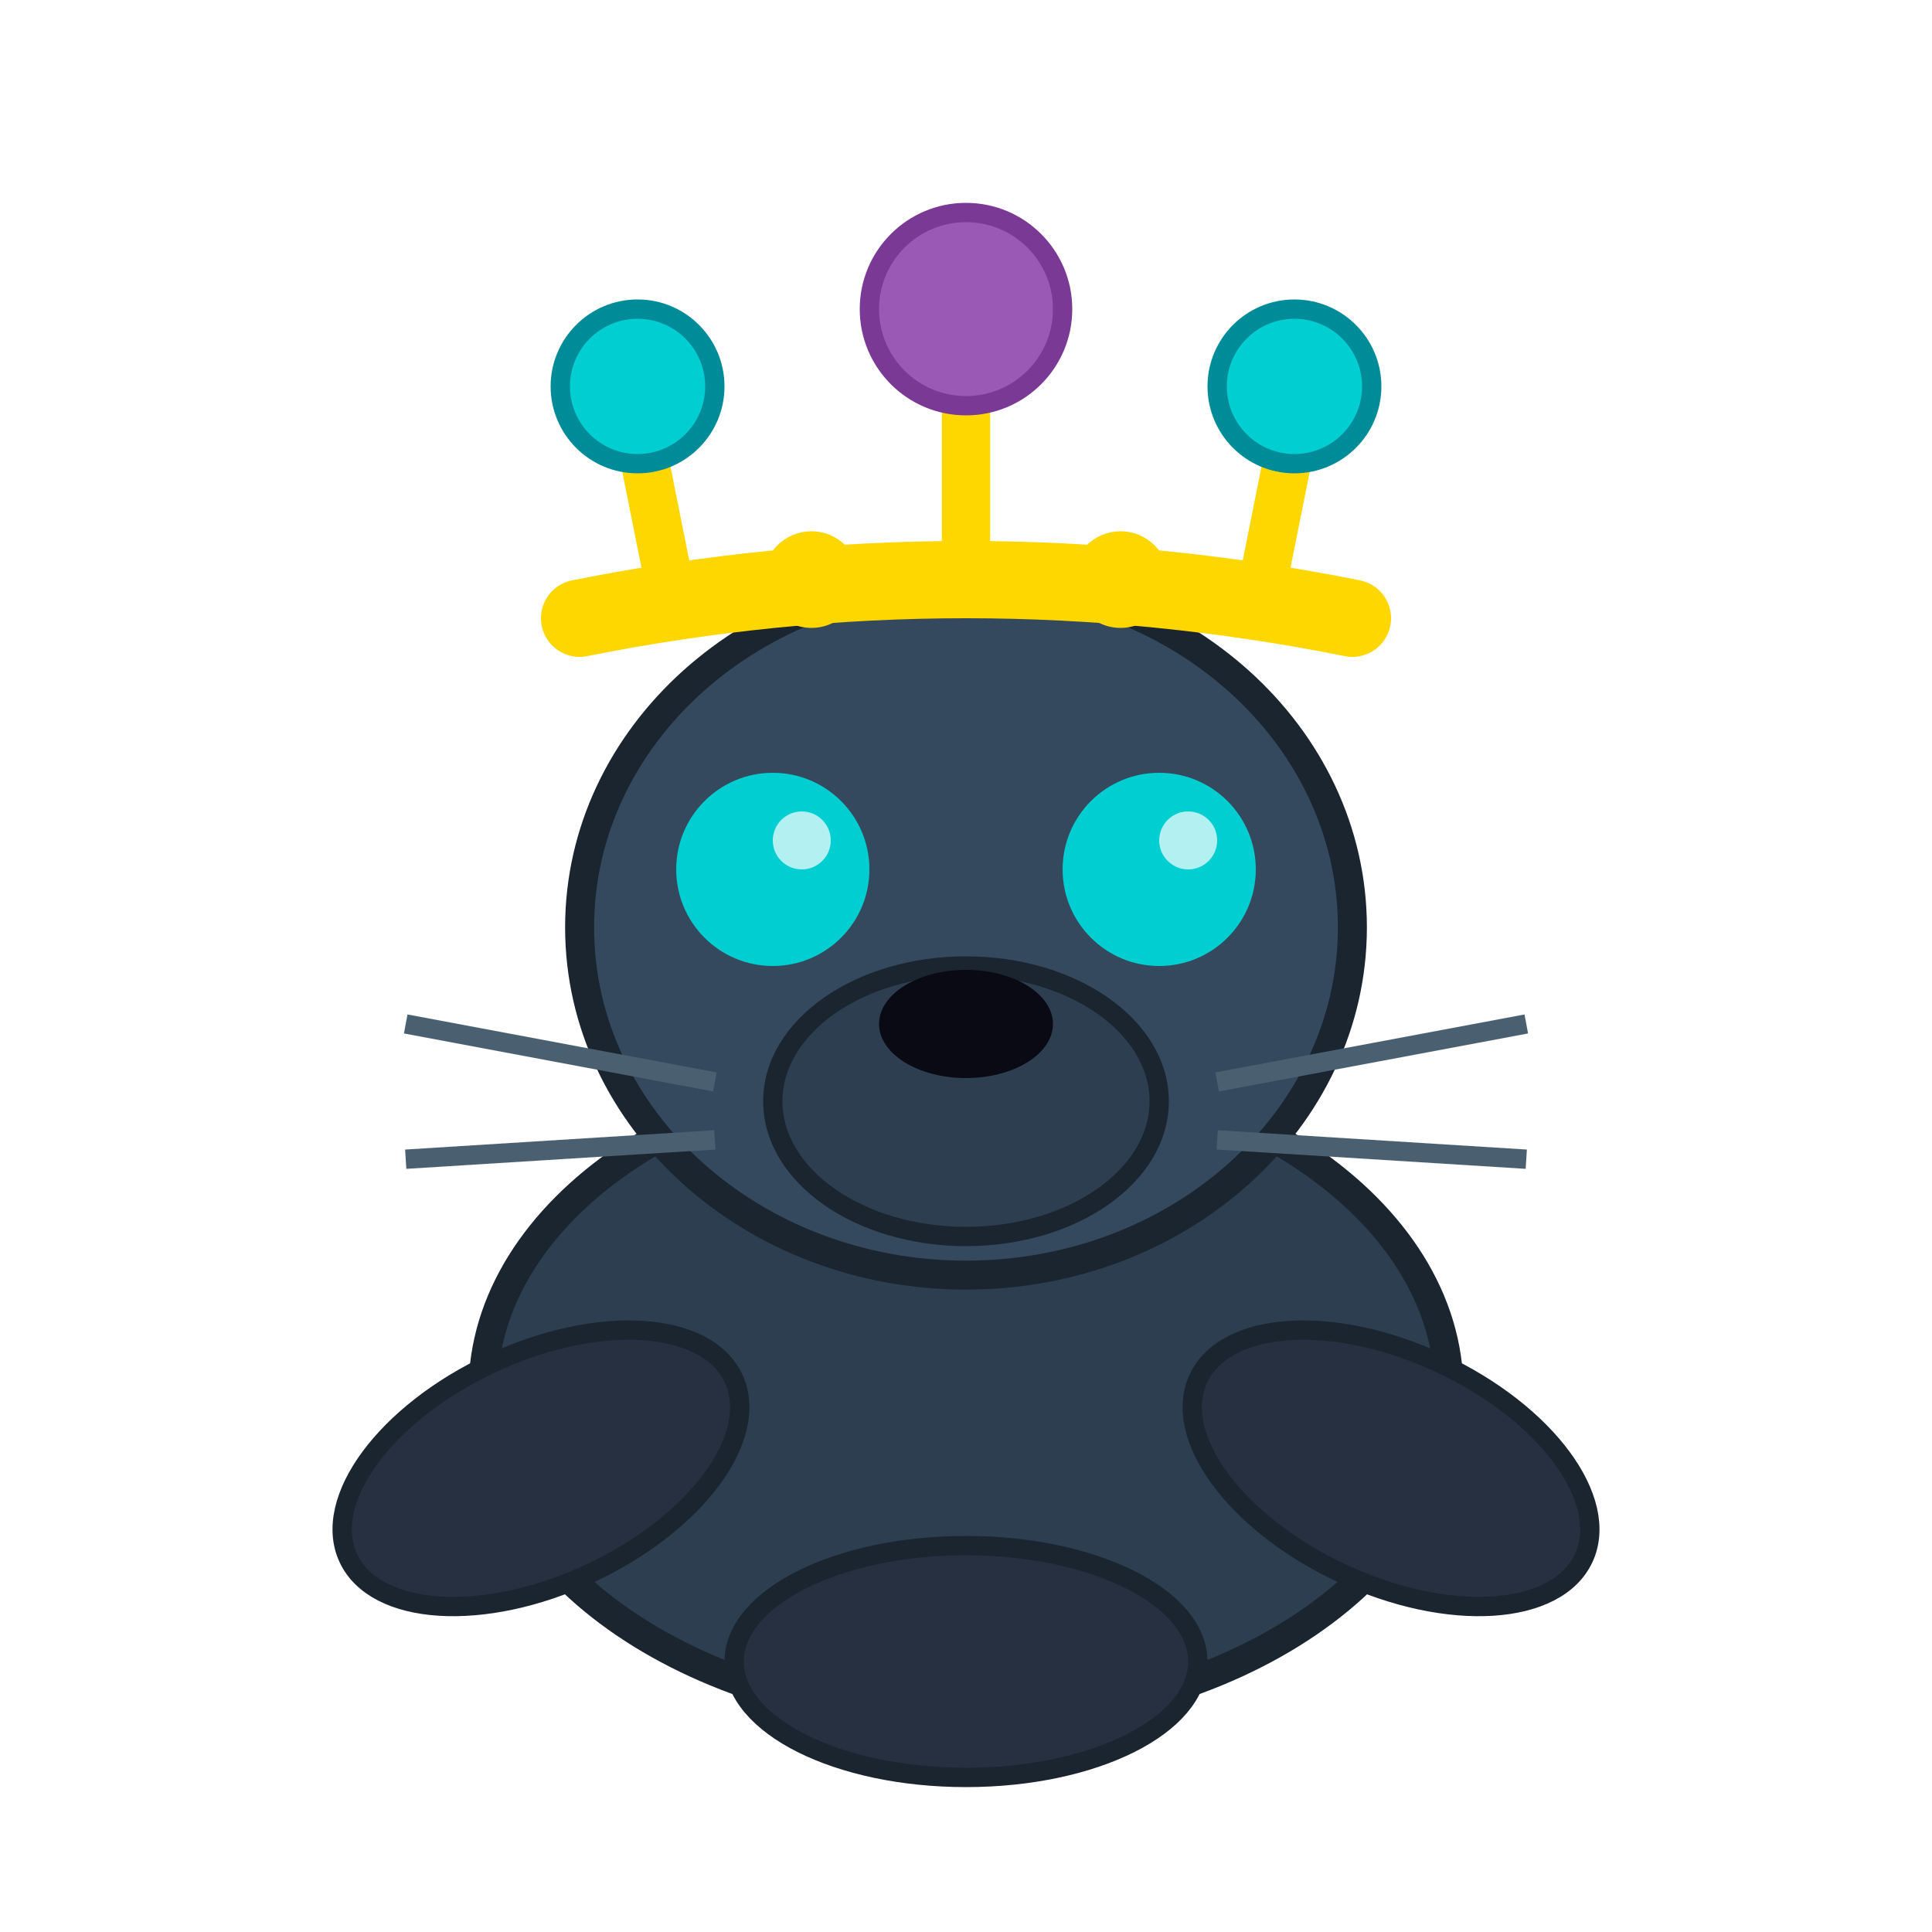
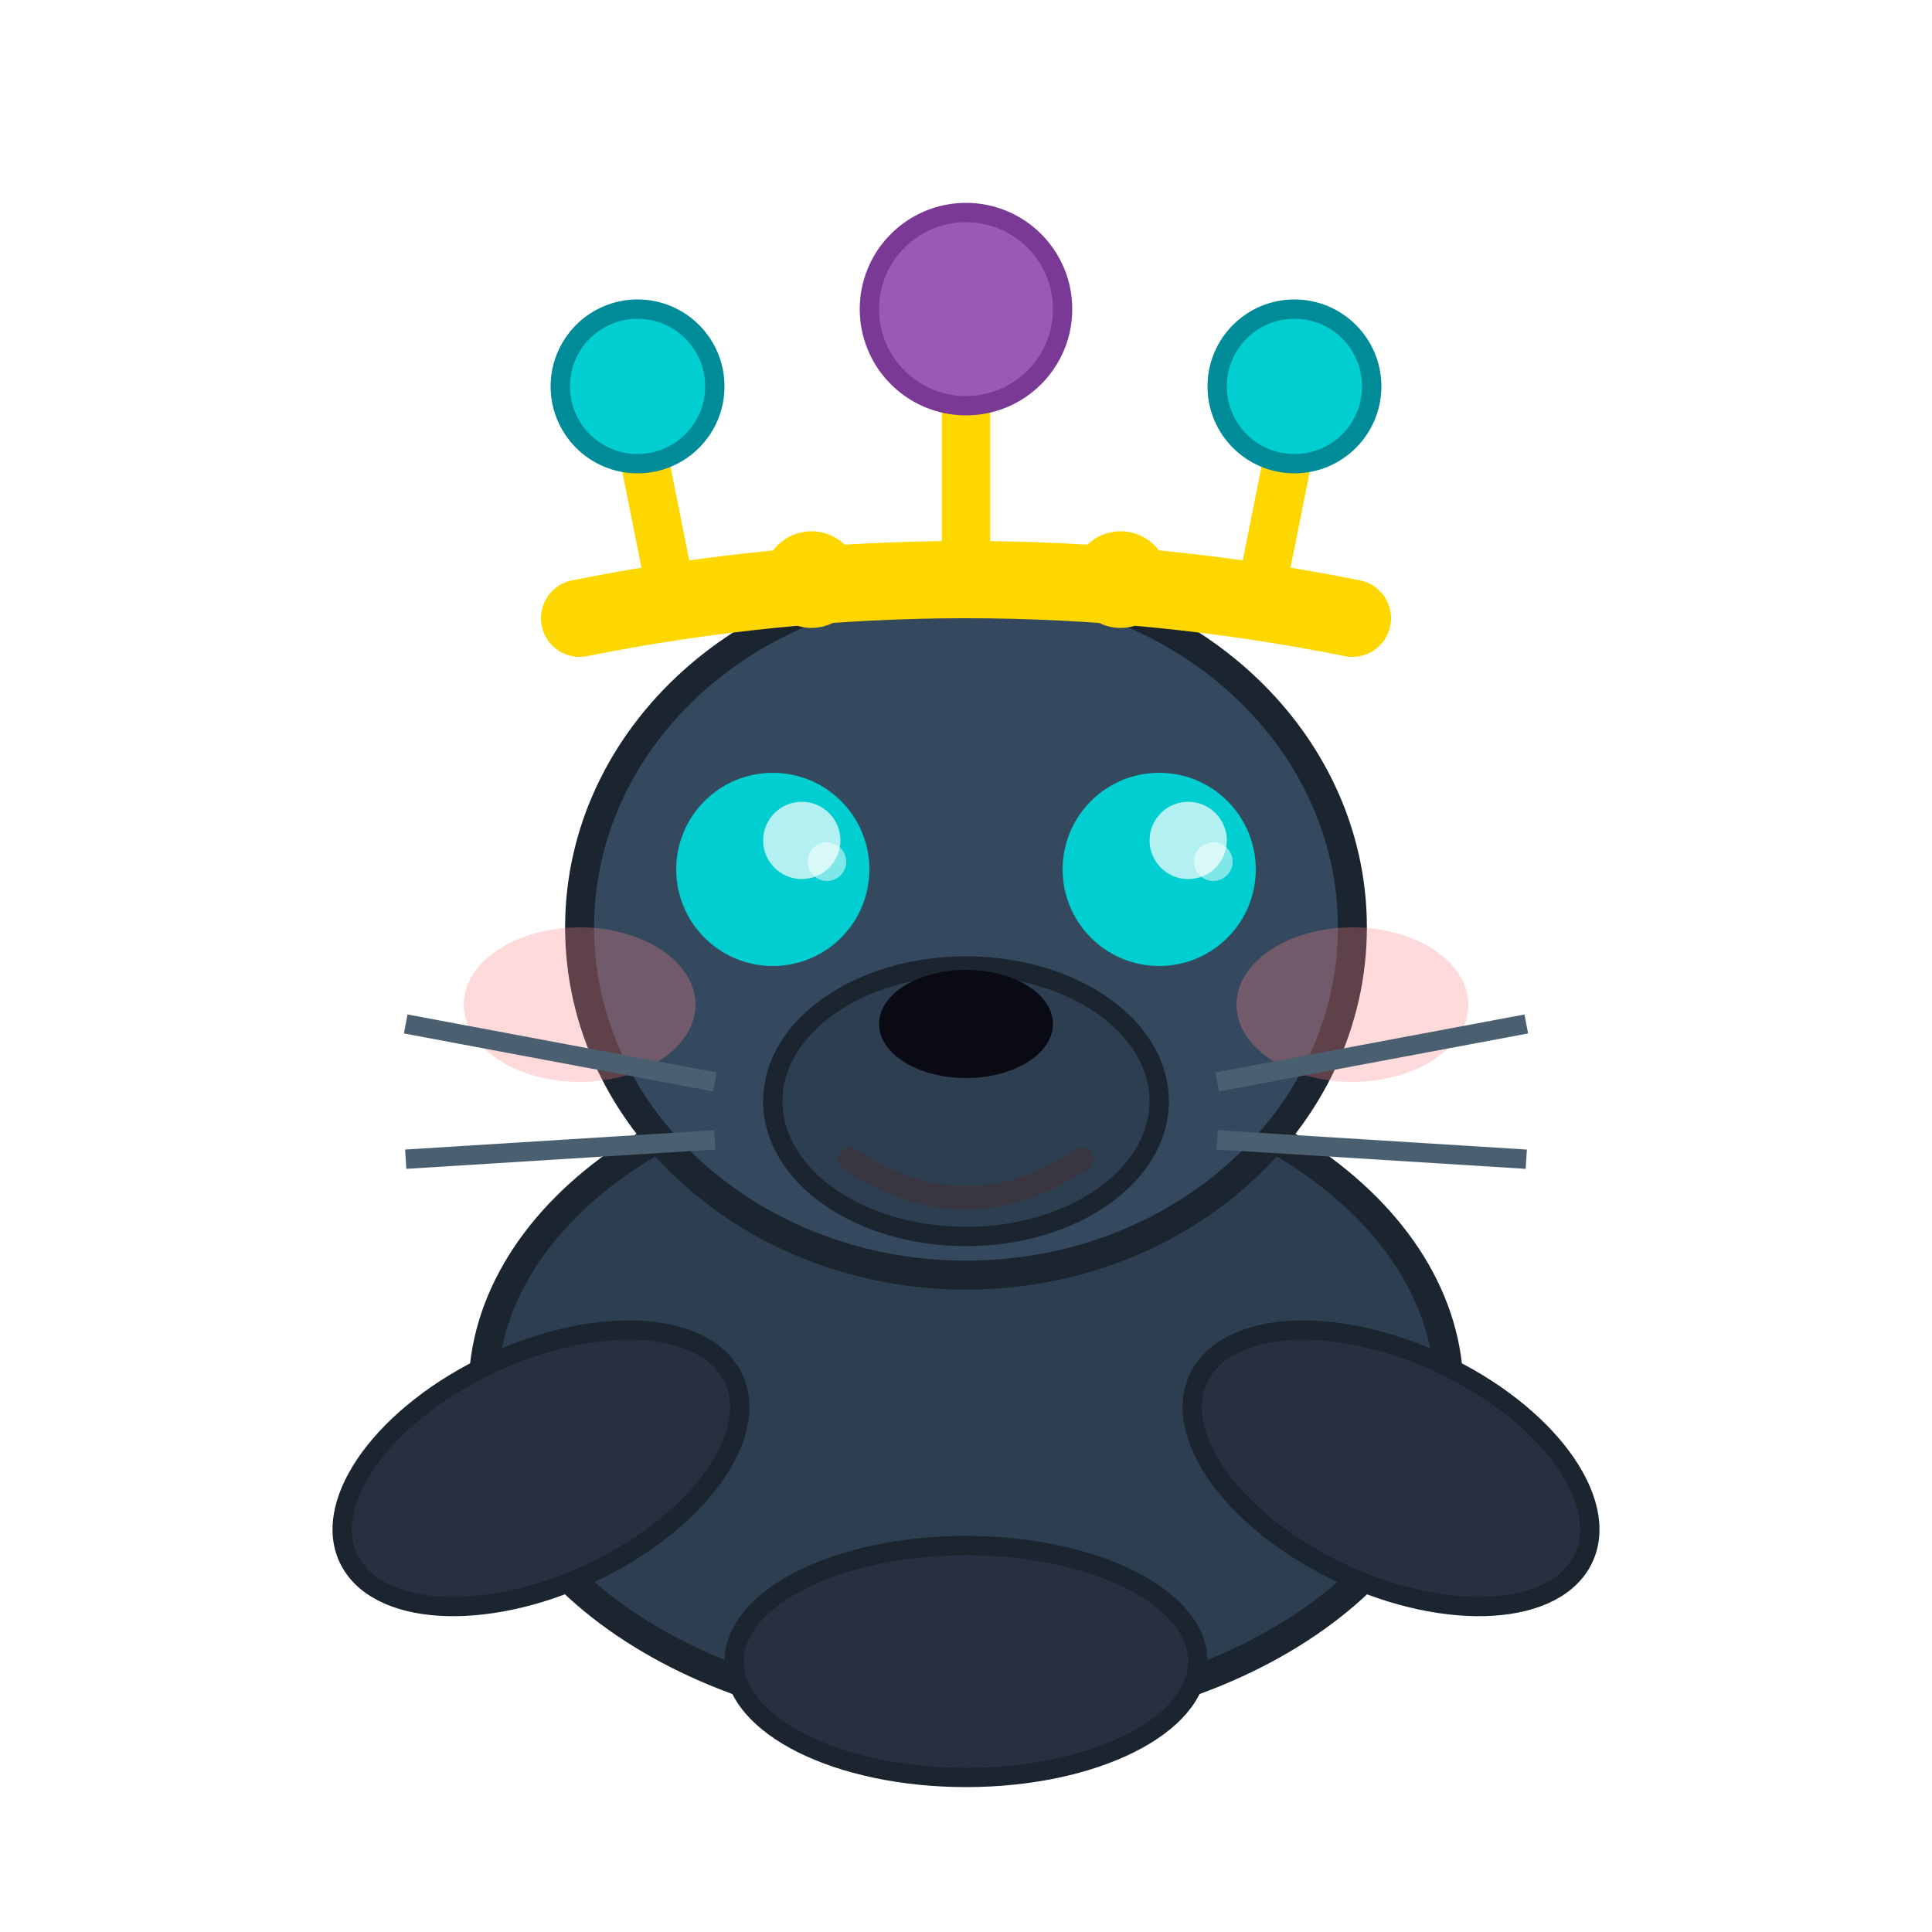
<svg xmlns="http://www.w3.org/2000/svg" viewBox="0 0 100 100">
  <ellipse cx="50" cy="72" rx="25" ry="17" fill="#2C3E50" stroke="#1a2530" stroke-width="1.5" />
  <ellipse cx="50" cy="48" rx="20" ry="18" fill="#34495E" stroke="#1a2530" stroke-width="1.5" />
  <ellipse cx="50" cy="57" rx="10" ry="7" fill="#2C3E50" stroke="#1a2530" stroke-width="1" />
  <ellipse cx="50" cy="53" rx="4.5" ry="2.8" fill="#0a0a14" />
  <circle cx="40" cy="45" r="5" fill="#00CED1" />
  <circle cx="60" cy="45" r="5" fill="#00CED1" />
-   <circle cx="41.5" cy="43.5" r="1.5" fill="rgba(255,255,255,0.7)" />
-   <circle cx="61.5" cy="43.5" r="1.5" fill="rgba(255,255,255,0.7)" />
+   <circle cx="41.5" cy="43.5" r="2.0" fill="rgba(255,255,255,0.7)" />
+   <circle cx="61.5" cy="43.5" r="2.0" fill="rgba(255,255,255,0.7)" />
+   <circle cx="42.8" cy="44.6" r="1.0" fill="rgba(255,255,255,0.5)" />
+   <circle cx="62.8" cy="44.6" r="1.0" fill="rgba(255,255,255,0.5)" />
  <ellipse cx="28" cy="76" rx="11" ry="6" fill="#263040" stroke="#1a2530" stroke-width="1" transform="rotate(-25 28 76)" />
  <ellipse cx="72" cy="76" rx="11" ry="6" fill="#263040" stroke="#1a2530" stroke-width="1" transform="rotate(25 72 76)" />
  <ellipse cx="50" cy="86" rx="12" ry="6" fill="#263040" stroke="#1a2530" stroke-width="1" />
  <path d="M30 32 Q50 28 70 32" stroke="#FFD700" stroke-width="4" fill="none" stroke-linecap="round" />
  <line x1="35" y1="32" x2="33" y2="22" stroke="#FFD700" stroke-width="2.5" />
  <circle cx="33" cy="20" r="4" fill="#00CED1" stroke="#008B99" stroke-width="1" />
  <line x1="50" y1="30" x2="50" y2="18" stroke="#FFD700" stroke-width="2.5" />
  <circle cx="50" cy="16" r="5" fill="#9B59B6" stroke="#7B3996" stroke-width="1" />
  <line x1="65" y1="32" x2="67" y2="22" stroke="#FFD700" stroke-width="2.5" />
  <circle cx="67" cy="20" r="4" fill="#00CED1" stroke="#008B99" stroke-width="1" />
  <circle cx="42" cy="30" r="2.5" fill="#FFD700" />
  <circle cx="58" cy="30" r="2.5" fill="#FFD700" />
+   <ellipse cx="30" cy="52" rx="6" ry="4" fill="rgba(255,130,130,0.30)" />
+   <ellipse cx="70" cy="52" rx="6" ry="4" fill="rgba(255,130,130,0.30)" />
+   <path d="M 44,60 Q 50,64 56,60" stroke="rgba(80,40,40,0.35)" stroke-width="1.2" fill="none" stroke-linecap="round" />
  <line x1="37" y1="56" x2="21" y2="53" stroke="#4a6070" stroke-width="1" />
  <line x1="37" y1="59" x2="21" y2="60" stroke="#4a6070" stroke-width="1" />
  <line x1="63" y1="56" x2="79" y2="53" stroke="#4a6070" stroke-width="1" />
  <line x1="63" y1="59" x2="79" y2="60" stroke="#4a6070" stroke-width="1" />
</svg>
